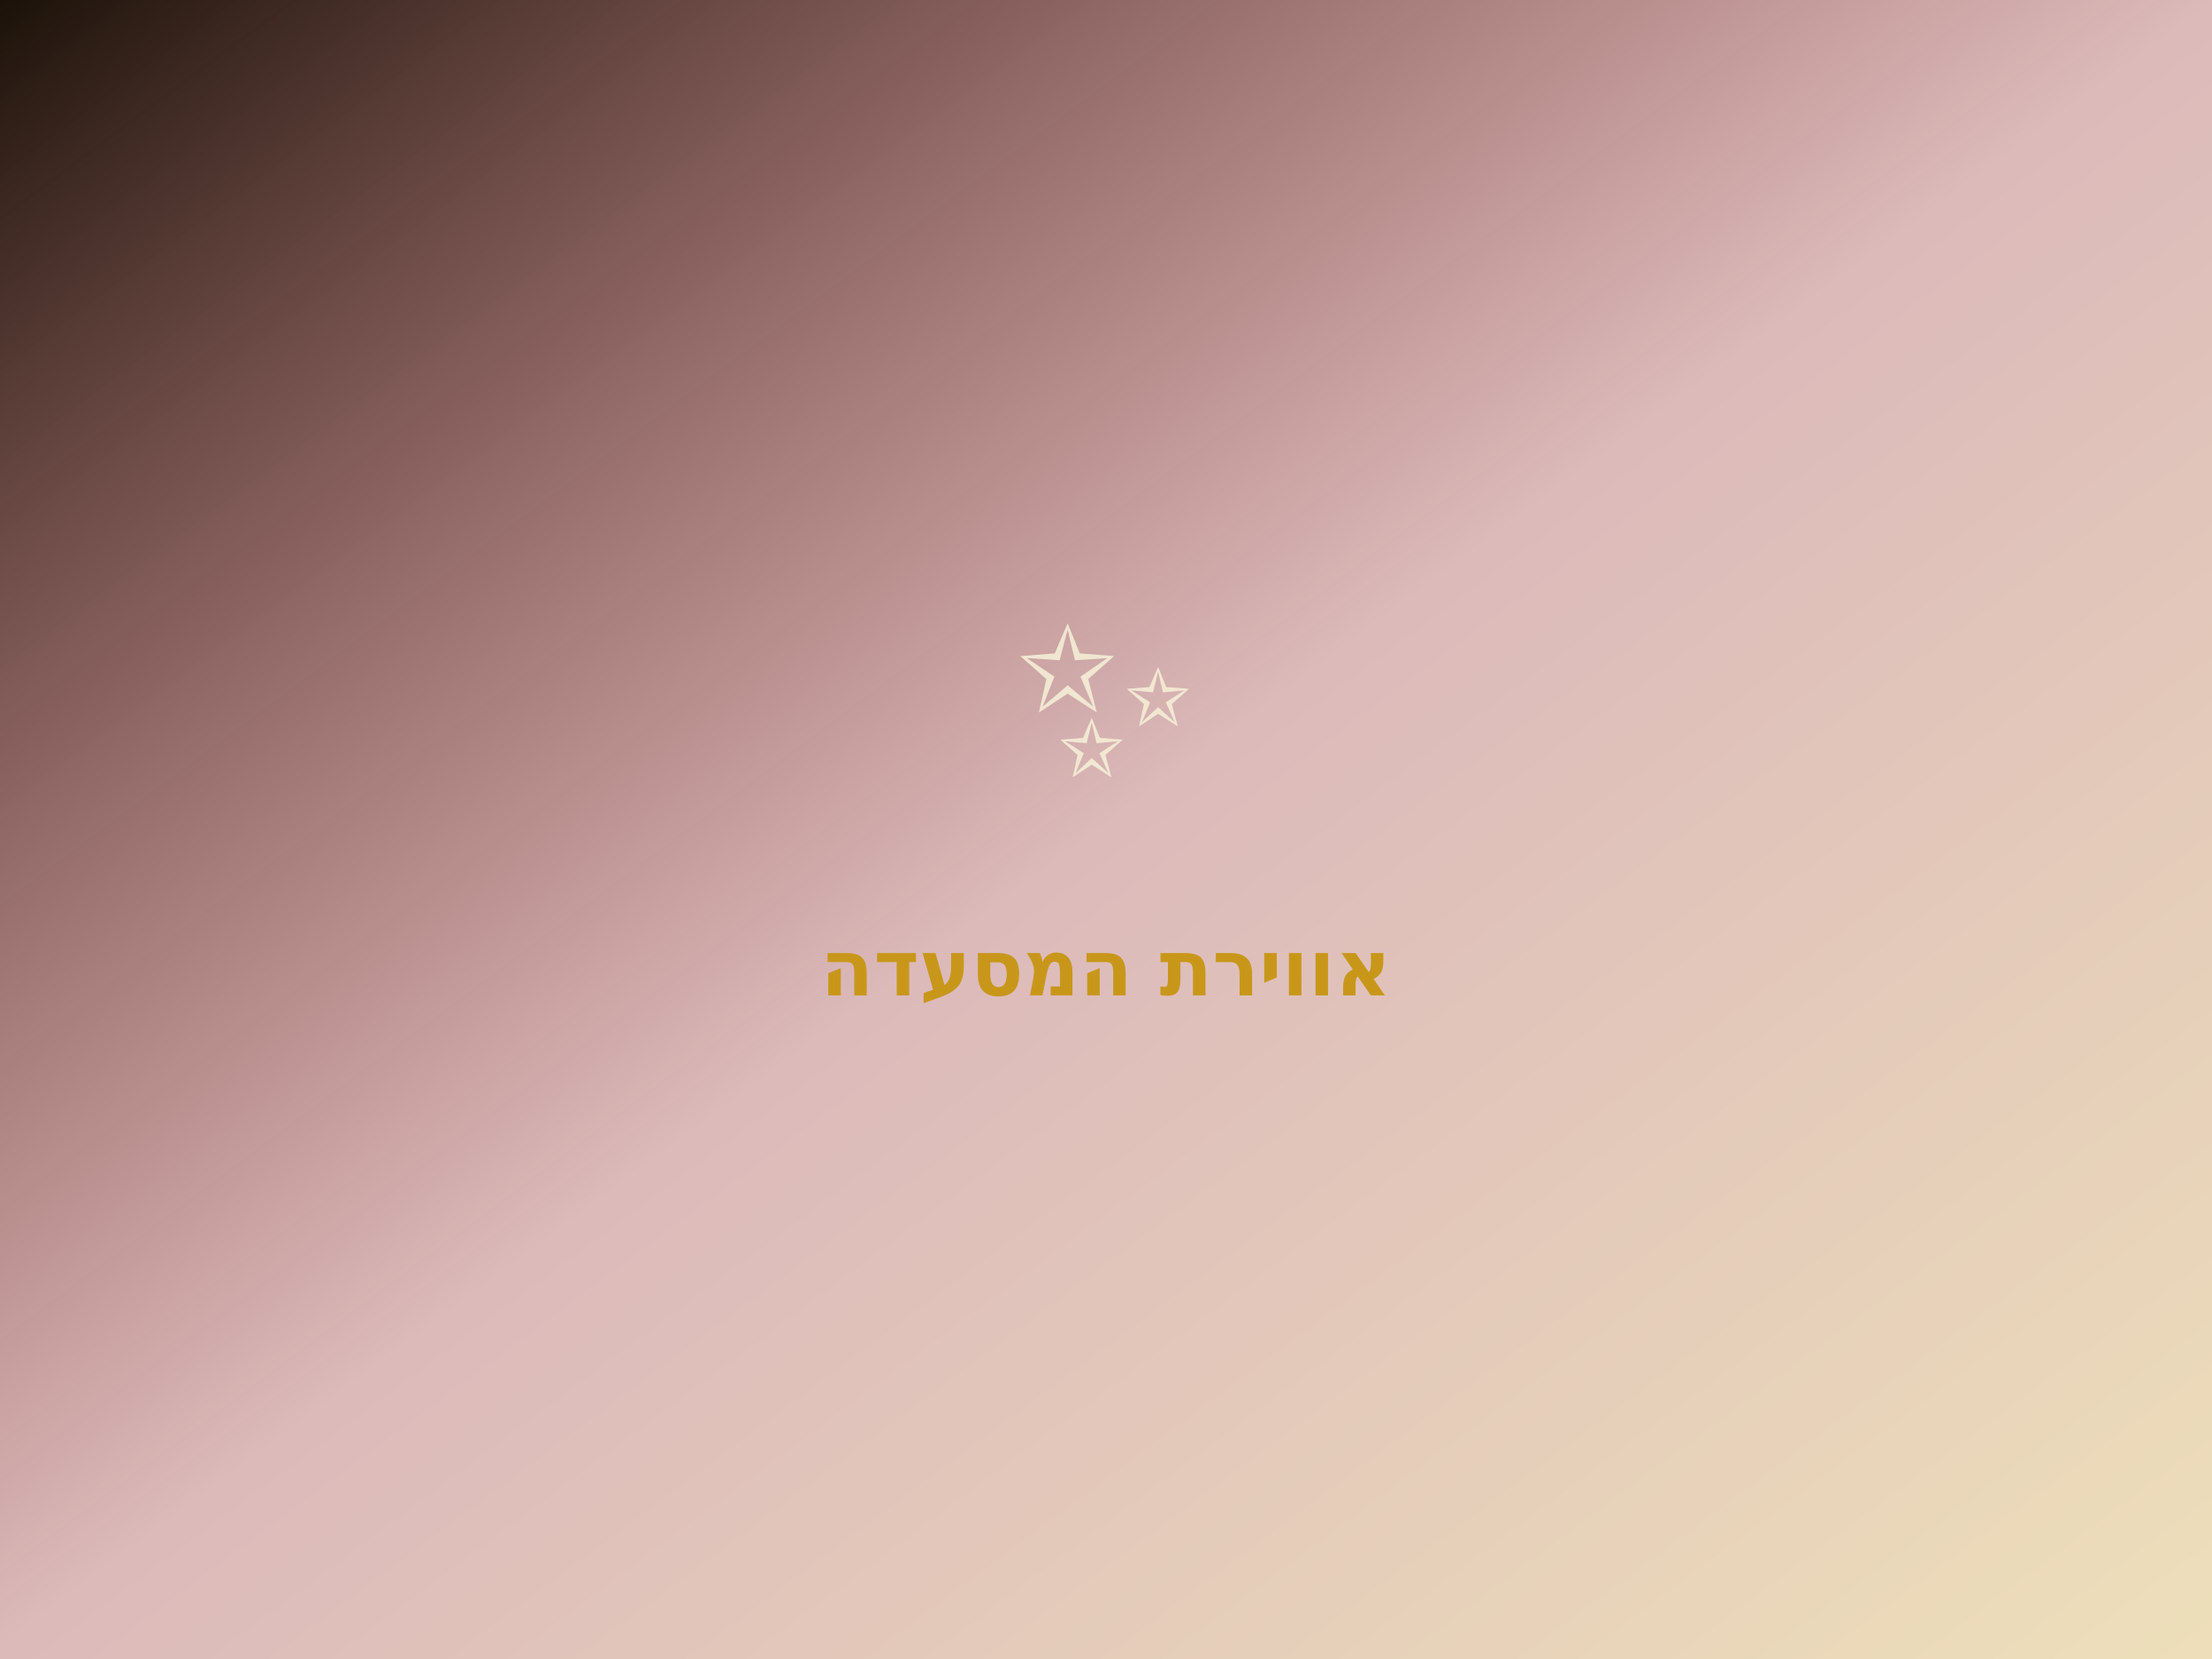
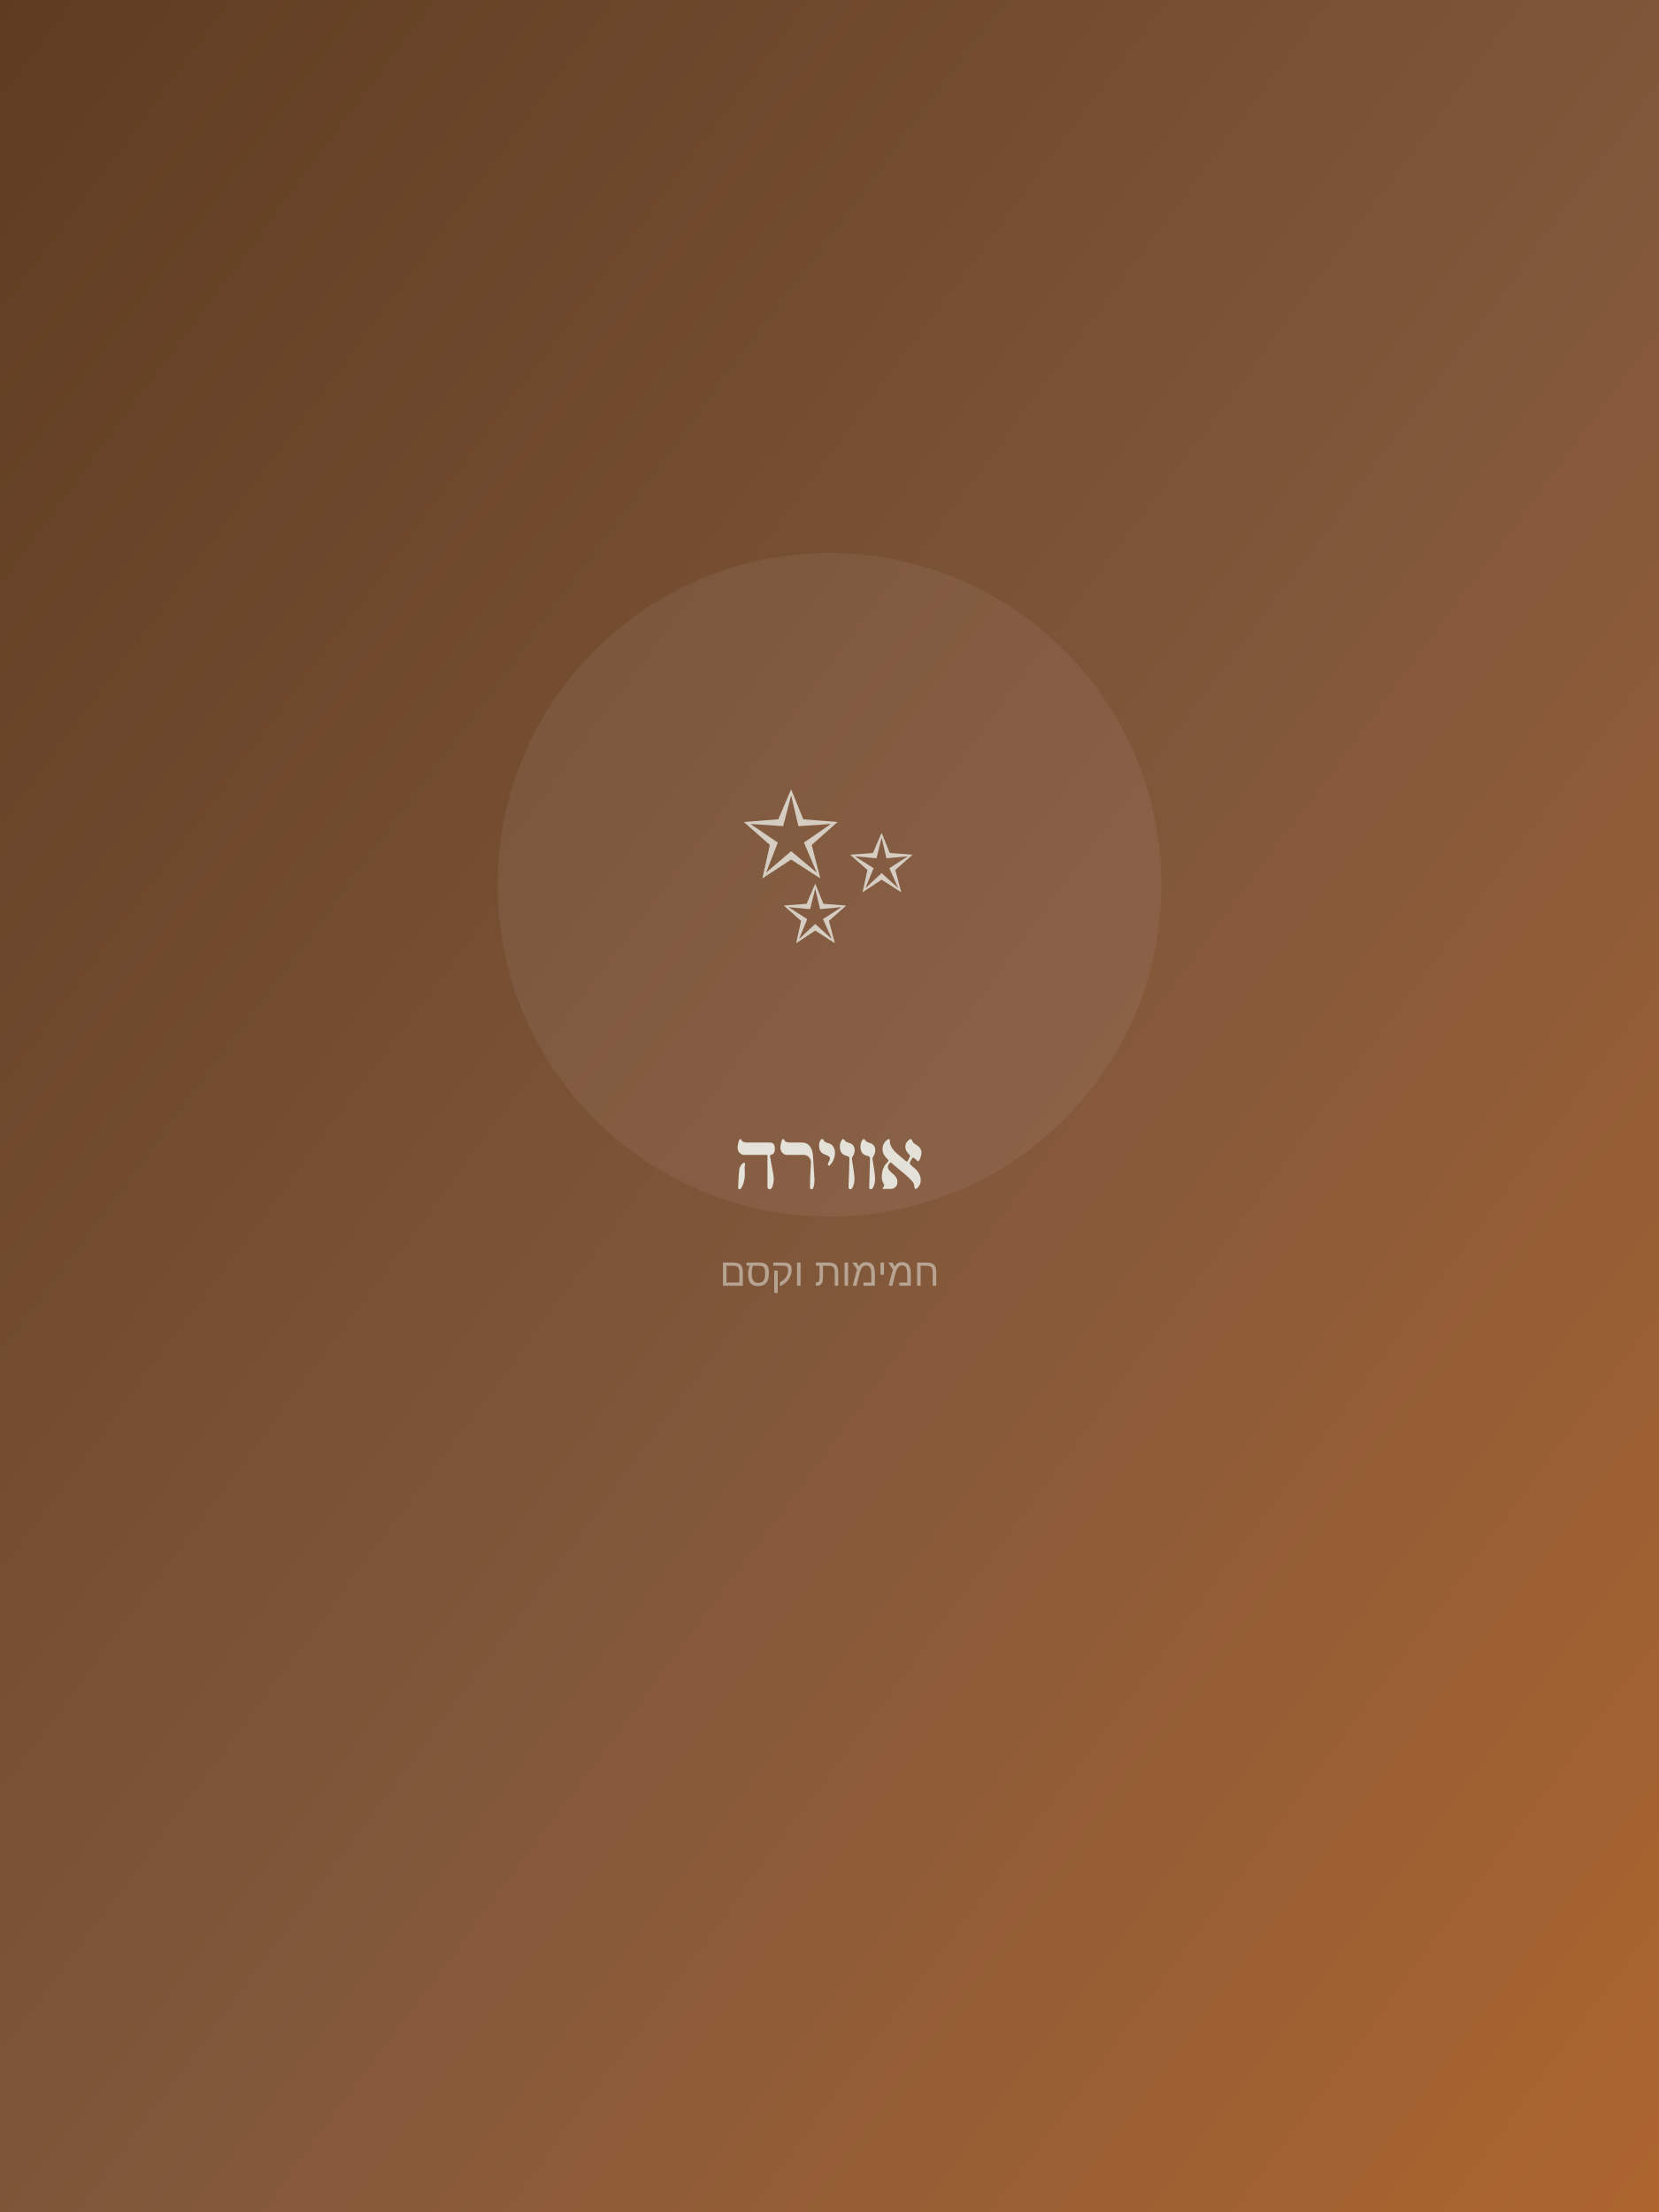
- <svg xmlns="http://www.w3.org/2000/svg" width="800" height="600" viewBox="0 0 800 600">
+ <svg xmlns="http://www.w3.org/2000/svg" width="600" height="800" viewBox="0 0 600 800">
  <defs>
-     <linearGradient id="g5" x1="0%" y1="0%" x2="100%" y2="100%">
-       <stop offset="0%" stop-color="#1A1108" />
-       <stop offset="50%" stop-color="#8B1A1A" stop-opacity="0.3" />
-       <stop offset="100%" stop-color="#C8971A" stop-opacity="0.3" />
+     <linearGradient id="g" x1="0%" y1="0%" x2="100%" y2="100%">
+       <stop offset="0%" stop-color="#5F3C20" />
+       <stop offset="55%" stop-color="#82583B" />
+       <stop offset="100%" stop-color="#AD652E" />
    </linearGradient>
  </defs>
-   <rect width="800" height="600" fill="url(#g5)" />
-   <text x="400" y="280" text-anchor="middle" font-family="serif" font-size="80" fill="#F5EDD6" opacity="0.9">✨</text>
-   <text x="400" y="360" text-anchor="middle" font-family="sans-serif" font-size="28" fill="#C8971A" font-weight="bold">אווירת המסעדה</text>
+   <rect width="600" height="800" fill="url(#g)" />
+   <circle cx="300" cy="320" r="120" fill="rgba(228,225,216,0.07)" />
+   <text x="300" y="340" text-anchor="middle" font-size="80" fill="rgba(228,225,216,0.85)">✨</text>
+   <text x="300" y="430" text-anchor="middle" font-family="Georgia,serif" font-size="28" fill="#E4E1D8" font-weight="bold">אווירה</text>
+   <text x="300" y="465" text-anchor="middle" font-family="Arial,sans-serif" font-size="14" fill="rgba(228,225,216,0.55)">חמימות וקסם</text>
</svg>
